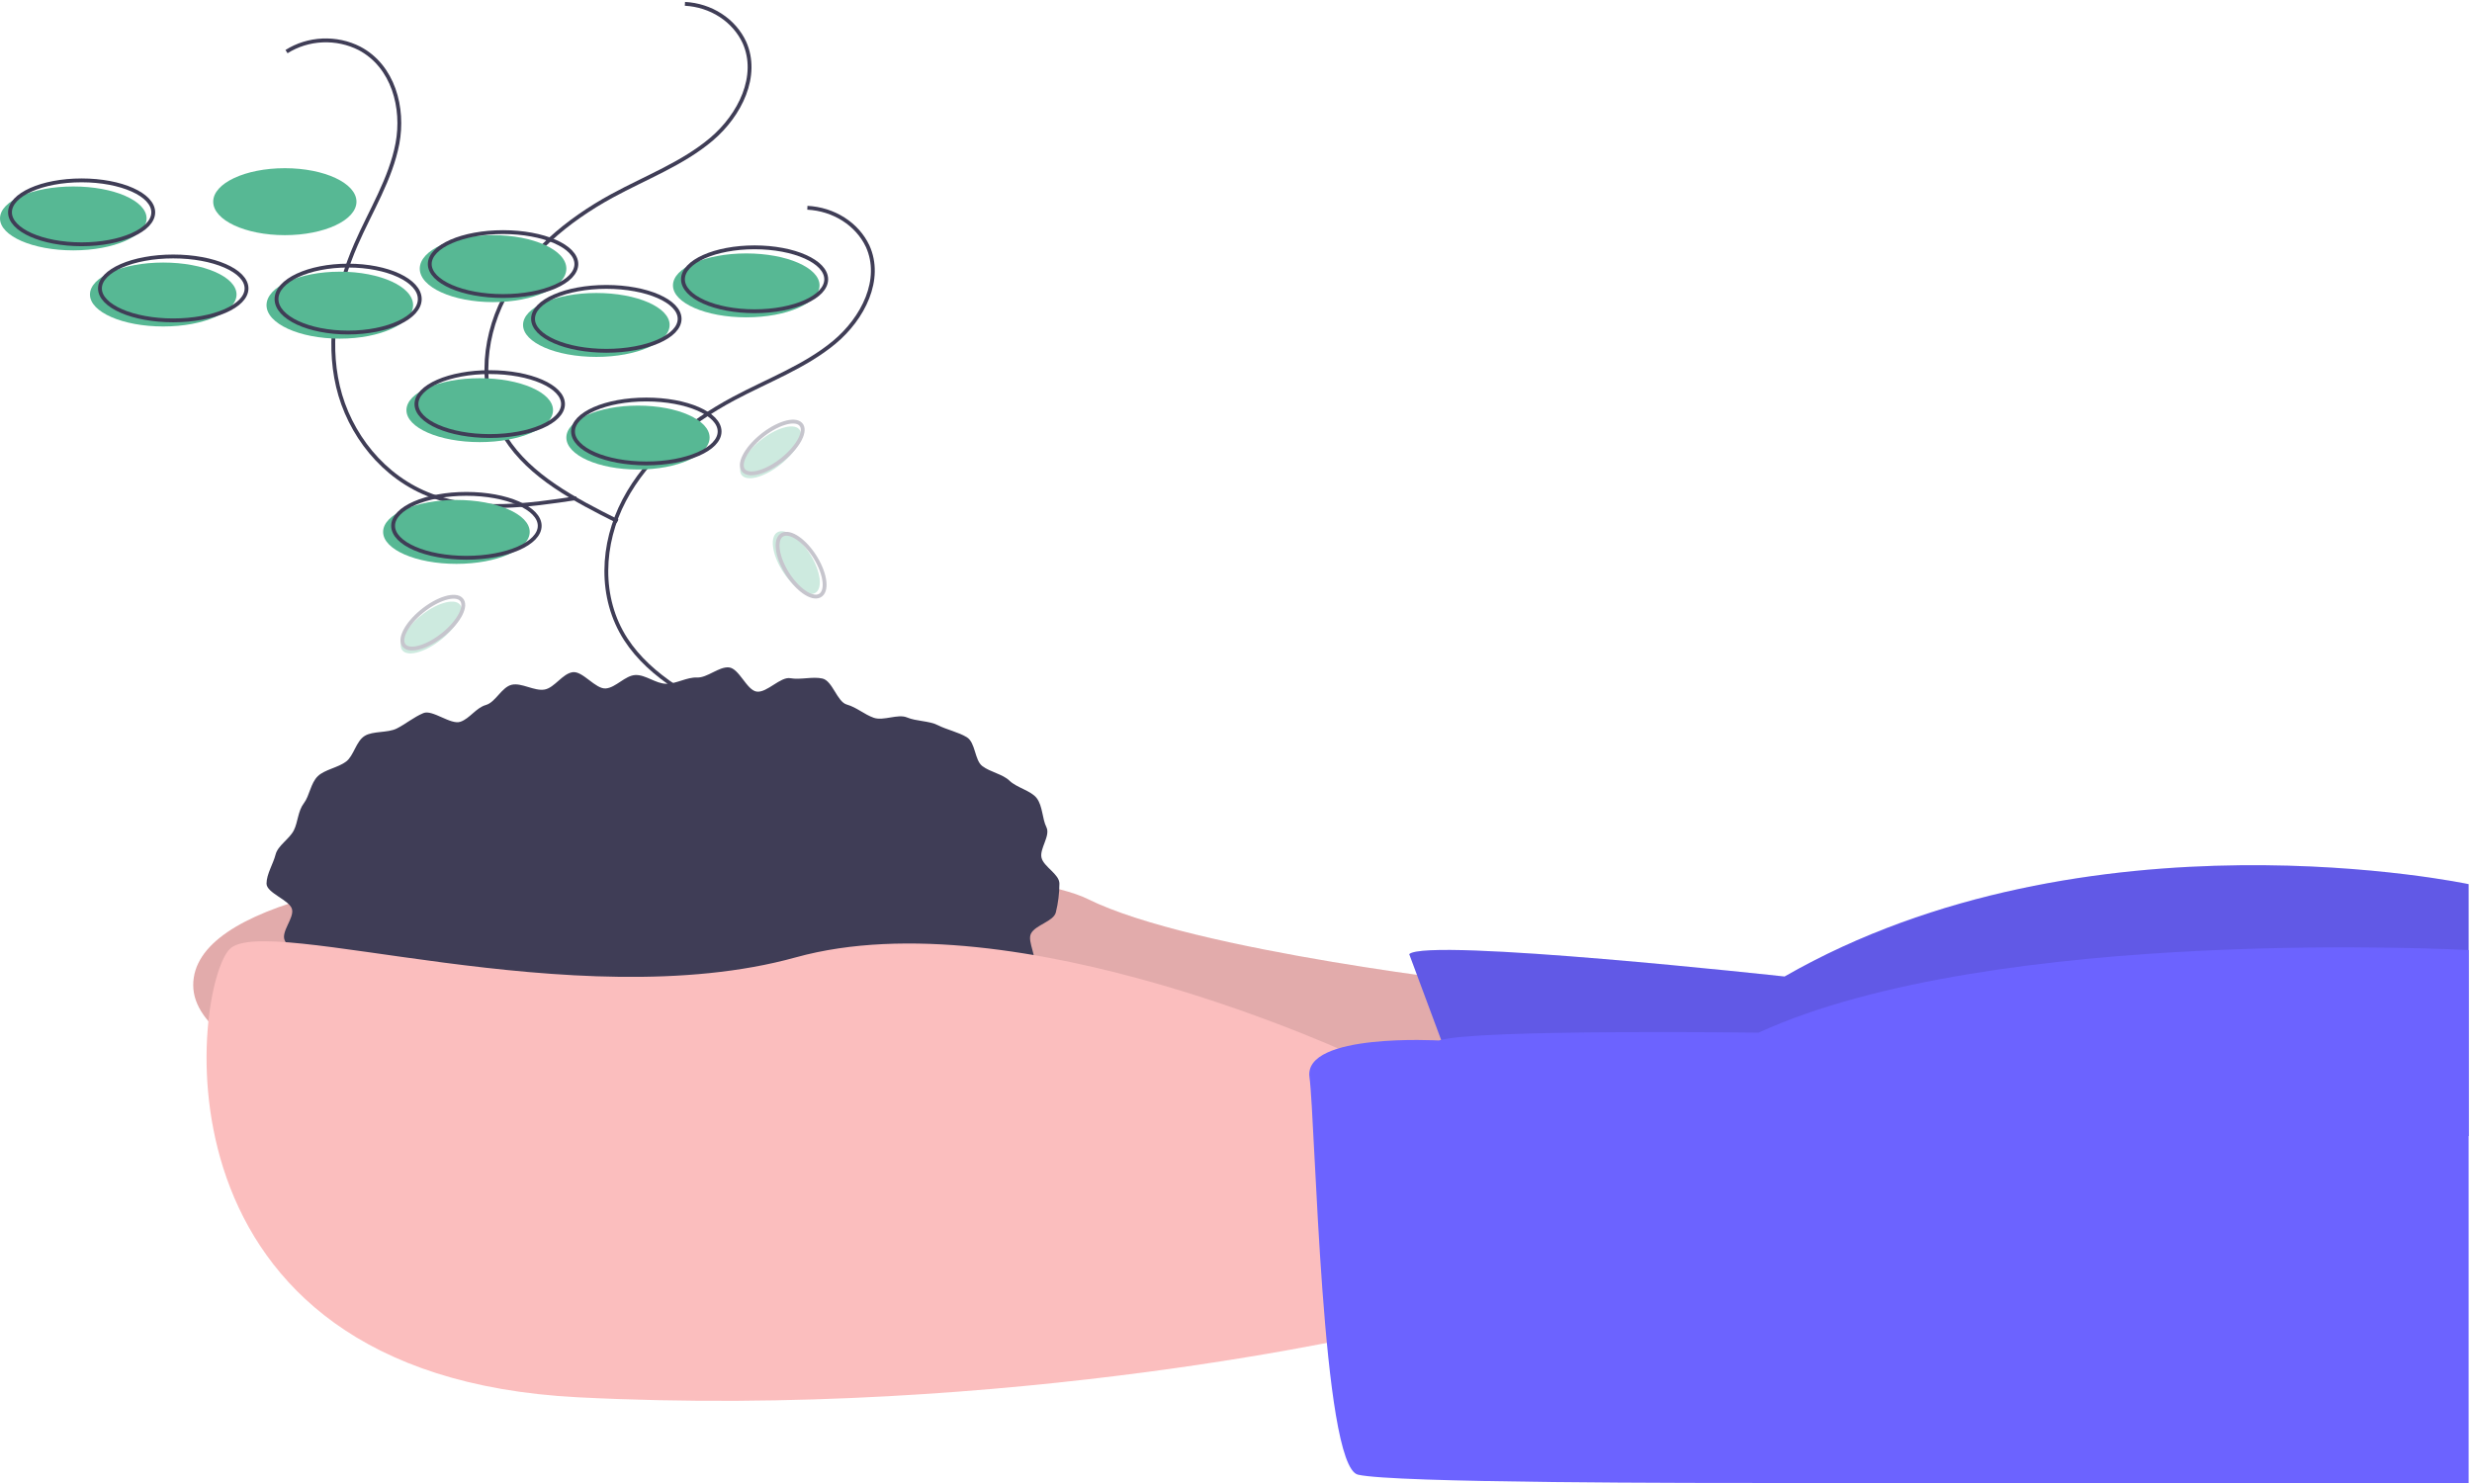
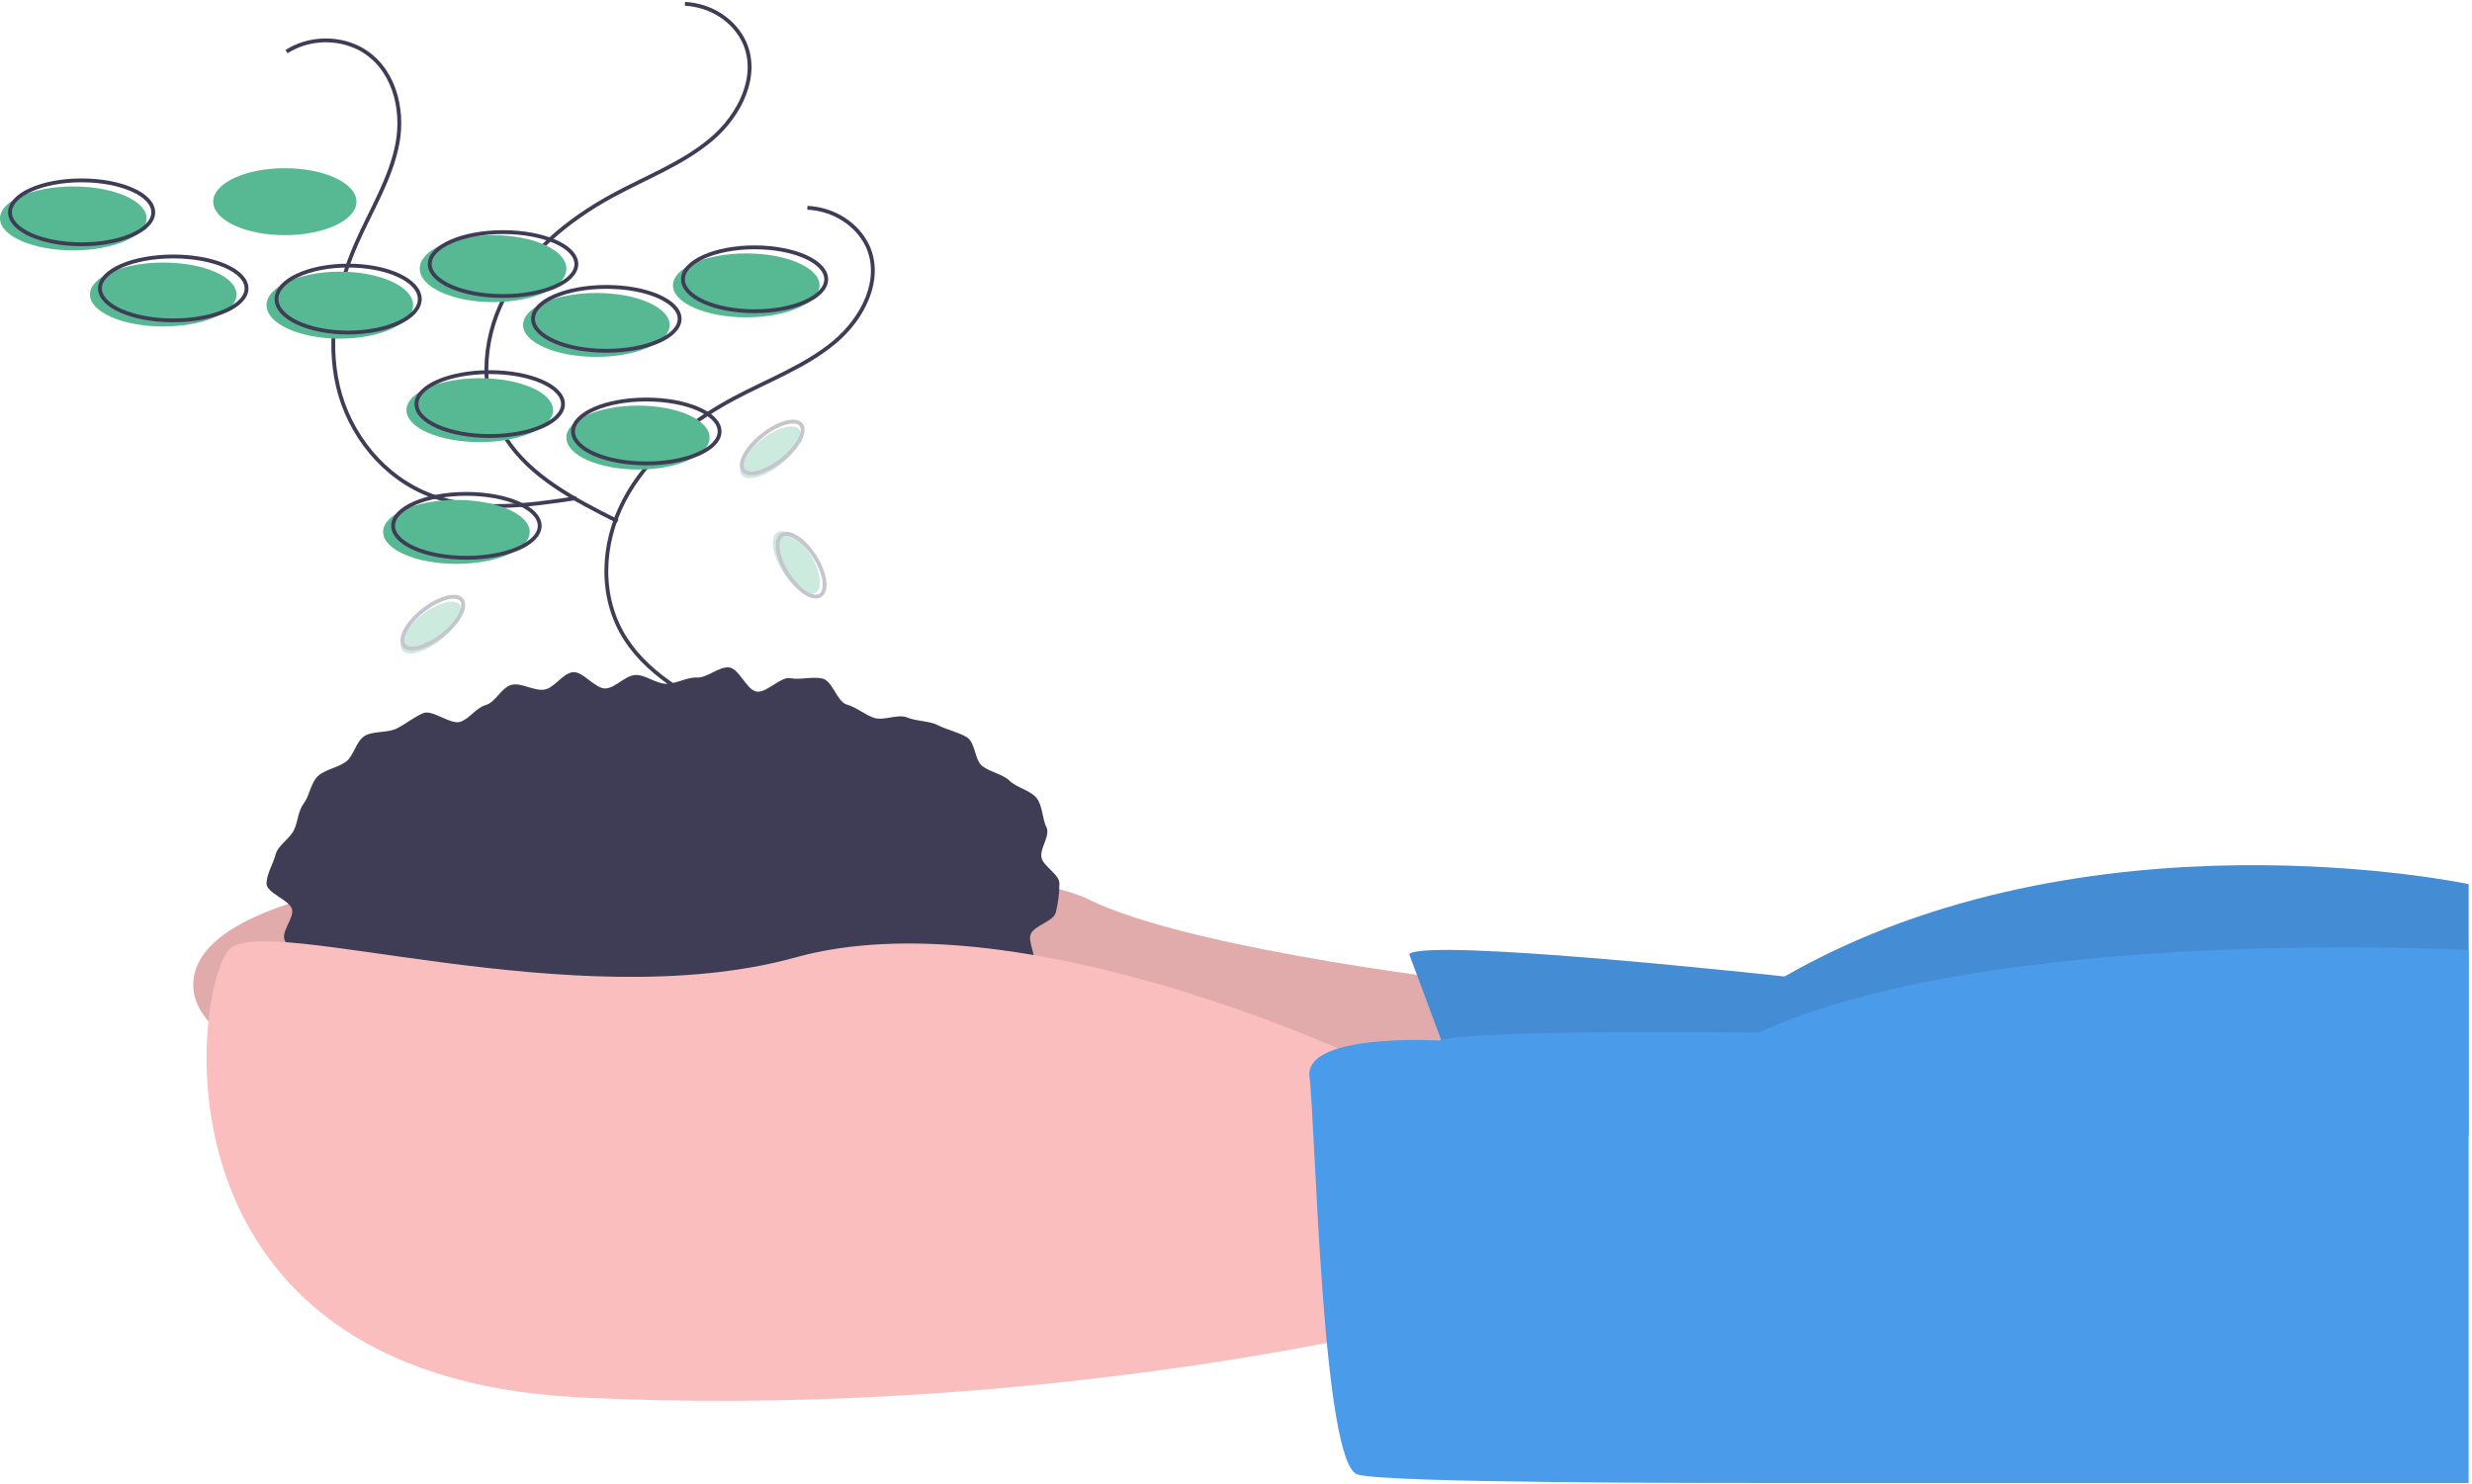
<svg xmlns="http://www.w3.org/2000/svg" width="643" height="386" viewBox="0 0 643 386" fill="none">
  <path d="M389.38 256.273C389.38 256.273 310.515 247.599 282.912 233.865C255.309 220.132 50.261 213.627 50.261 256.273C50.261 298.919 286.067 317.712 286.067 317.712L409.885 311.207L389.38 256.273Z" fill="#FBBEBE" />
  <path opacity="0.1" d="M389.38 256.273C389.38 256.273 310.515 247.599 282.912 233.865C255.309 220.132 50.261 213.627 50.261 256.273C50.261 298.919 286.067 317.712 286.067 317.712L409.885 311.207L389.38 256.273Z" fill="black" />
-   <path d="M366.556 248.211L383.09 292.63L642.124 295.542V230.007C642.124 230.007 542.919 208.89 464.186 254.037C464.186 254.037 371.28 243.842 366.556 248.211Z" fill="#6C63FF" />
+   <path d="M366.556 248.211L383.09 292.63L642.124 295.542V230.007C642.124 230.007 542.919 208.89 464.186 254.037C464.186 254.037 371.28 243.842 366.556 248.211Z" fill="#4B9BEB" />
  <path opacity="0.1" d="M366.556 248.211L383.09 292.63L642.124 295.542V230.007C642.124 230.007 542.919 208.89 464.186 254.037C464.186 254.037 371.28 243.842 366.556 248.211Z" fill="black" />
  <path d="M69.325 229.865C69.325 232.325 75.362 234.151 75.956 236.524C76.544 238.878 72.958 242.457 74.093 244.705C75.266 247.003 76.652 249.206 78.236 251.288C79.722 253.234 84.315 252.95 86.198 254.774C88.042 256.431 89.996 257.983 92.047 259.422C94.045 260.94 96.753 261.259 99.025 262.657C101.186 263.986 100.924 268.862 103.314 270.072C105.598 271.229 109.094 270.299 111.571 271.338C113.949 272.336 115.203 275.946 117.745 276.828C120.197 277.679 123.232 277.313 125.824 278.05C128.332 278.764 131.139 278.648 133.768 279.249C136.32 279.832 138.27 283.329 140.925 283.8C143.512 284.259 146.544 283.034 149.219 283.382C151.832 283.722 154.87 280.701 157.558 280.929C160.188 281.153 162.667 282.552 165.36 282.665C168.002 282.776 170.613 283.839 173.308 283.839C176.002 283.839 178.782 286.148 181.423 286.037C184.117 285.924 186.556 282.424 189.186 282.2C191.874 281.971 195.08 285.628 197.692 285.288C200.367 284.94 202.486 281.361 205.073 280.902C207.729 280.43 211.16 282.988 213.713 282.405C216.342 281.804 217.902 277.64 220.411 276.926C223.003 276.189 226.216 277.188 228.667 276.336C231.21 275.454 234.307 275.595 236.686 274.597C239.163 273.558 240.941 271.097 243.225 269.941C245.615 268.73 246.717 265.728 248.878 264.399C251.15 263 254.613 263.179 256.611 261.66C258.721 260.057 262.674 259.973 264.454 258.248C266.338 256.423 267.1 253.36 268.586 251.414C270.152 249.365 267.079 245.033 268.172 242.867C269.307 240.62 274.05 239.707 274.638 237.353C275.245 234.896 275.557 232.385 275.567 229.865C275.567 227.405 271.511 225.525 270.917 223.152C270.329 220.799 273.314 217.418 272.179 215.171C271.086 213.005 271.226 209.675 269.659 207.626C268.172 205.68 264.462 204.918 262.579 203.093C260.798 201.368 257.611 200.887 255.501 199.284C253.503 197.765 253.758 193.186 251.485 191.788C249.325 190.458 246.308 189.852 243.918 188.642C241.634 187.485 238.402 187.68 235.925 186.64C233.547 185.642 229.823 187.608 227.28 186.726C224.829 185.875 222.84 184.014 220.248 183.277C217.74 182.563 216.561 177.121 213.932 176.521C211.38 175.937 208.239 176.906 205.584 176.434C202.996 175.975 199.515 180.268 196.84 179.921C194.228 179.581 192.274 173.849 189.586 173.62C186.956 173.397 183.99 176.365 181.296 176.252C178.655 176.141 176.002 177.881 173.308 177.881C170.614 177.881 167.929 175.494 165.289 175.604C162.595 175.717 160.22 178.872 157.589 179.096C154.902 179.325 151.602 174.526 148.99 174.866C146.314 175.214 144.247 178.923 141.66 179.382C139.004 179.854 135.678 177.551 133.124 178.134C130.495 178.735 128.914 182.678 126.405 183.391C123.813 184.129 122.216 186.91 119.764 187.761C117.222 188.644 112.499 184.514 110.121 185.512C107.643 186.552 105.503 188.351 103.22 189.508C100.83 190.718 97.03 190.11 94.87 191.439C92.597 192.837 92.038 196.59 90.04 198.109C87.93 199.712 84.45 200.195 82.669 201.92C80.786 203.745 80.525 207.014 79.038 208.96C77.472 211.009 77.521 213.848 76.428 216.014C75.293 218.261 72.264 219.961 71.676 222.314C71.083 224.686 69.325 227.406 69.325 229.865Z" fill="#3F3D56" />
  <path d="M353.405 275.132C353.405 275.132 264.447 233.123 206.978 249.057C149.509 264.992 69.211 237.468 59.764 246.884C50.317 256.3 36.934 357.703 150.297 363.498C263.66 369.292 360.491 346.114 360.491 346.114L353.405 275.132Z" fill="#FBBEBE" />
-   <path d="M374.244 270.682C374.244 270.682 339.032 268.641 340.611 280.212C342.19 291.784 343.768 381.466 353.24 383.636C362.711 385.806 437.695 385.806 468.478 385.806H642.124V247.151C642.124 247.151 518.993 240.434 457.427 268.641C457.427 268.641 383.409 267.661 374.244 270.682Z" fill="#6C63FF" />
+   <path d="M374.244 270.682C374.244 270.682 339.032 268.641 340.611 280.212C342.19 291.784 343.768 381.466 353.24 383.636C362.711 385.806 437.695 385.806 468.478 385.806H642.124V247.151C642.124 247.151 518.993 240.434 457.427 268.641C457.427 268.641 383.409 267.661 374.244 270.682Z" fill="#4B9BEB" />
  <path d="M210.009 54.049C213.381 54.223 216.633 55.248 219.401 57.011C222.168 58.773 224.342 61.203 225.679 64.028C229.597 72.654 224.552 82.787 216.978 89.078C209.405 95.368 199.677 98.964 190.837 103.69C178.965 110.038 168.296 118.85 162.356 130.161C156.416 141.473 155.784 155.484 162.767 166.291C169.248 176.321 181.033 182.324 192.272 187.86" stroke="#3F3D56" stroke-miterlimit="10" />
  <path d="M178.159 1C181.489 1.174 184.7 2.206 187.433 3.979C190.166 5.752 192.313 8.196 193.633 11.038C197.502 19.715 192.52 29.908 185.041 36.236C177.563 42.563 167.956 46.18 159.227 50.934C147.503 57.32 136.968 66.184 131.102 77.562C125.236 88.941 124.612 103.035 131.507 113.906C137.907 123.995 149.545 130.034 160.644 135.603" stroke="#3F3D56" stroke-miterlimit="10" />
  <path d="M74.525 13.427C77.288 11.678 80.526 10.671 83.876 10.521C87.226 10.371 90.555 11.083 93.49 12.578C102.325 17.233 105.127 28.101 103.379 37.335C101.63 46.568 96.391 54.869 92.605 63.569C87.519 75.255 85.023 88.223 87.909 100.529C90.794 112.834 99.651 124.312 112.348 128.982C124.132 133.317 137.394 131.485 149.916 129.588" stroke="#3F3D56" stroke-miterlimit="10" />
  <path d="M165.947 122.143C155.657 122.143 147.316 118.42 147.316 113.829C147.316 109.237 155.657 105.515 165.947 105.515C176.237 105.515 184.578 109.237 184.578 113.829C184.578 118.42 176.237 122.143 165.947 122.143Z" fill="#57B894" />
  <path d="M168.113 120.559C157.584 120.559 149.049 116.837 149.049 112.245C149.049 107.654 157.584 103.932 168.113 103.932C178.642 103.932 187.178 107.654 187.178 112.245C187.178 116.837 178.642 120.559 168.113 120.559Z" stroke="#3F3D56" stroke-miterlimit="10" />
  <path d="M124.785 115.016C114.256 115.016 105.721 111.294 105.721 106.702C105.721 102.111 114.256 98.389 124.785 98.389C135.314 98.389 143.85 102.111 143.85 106.702C143.85 111.294 135.314 115.016 124.785 115.016Z" fill="#57B894" />
  <path d="M127.385 113.433C116.856 113.433 108.32 109.711 108.32 105.119C108.32 100.528 116.856 96.806 127.385 96.806C137.914 96.806 146.449 100.528 146.449 105.119C146.449 109.711 137.914 113.433 127.385 113.433Z" stroke="#3F3D56" stroke-miterlimit="10" />
  <path d="M118.719 146.687C108.19 146.687 99.655 142.965 99.655 138.374C99.655 133.782 108.19 130.06 118.719 130.06C129.248 130.06 137.784 133.782 137.784 138.374C137.784 142.965 129.248 146.687 118.719 146.687Z" fill="#57B894" />
  <path d="M121.319 145.104C110.79 145.104 102.255 141.382 102.255 136.79C102.255 132.199 110.79 128.477 121.319 128.477C131.848 128.477 140.383 132.199 140.383 136.79C140.383 141.382 131.848 145.104 121.319 145.104Z" stroke="#3F3D56" stroke-miterlimit="10" />
  <path d="M74.091 61.175C63.802 61.175 55.46 57.276 55.46 52.466C55.46 47.656 63.802 43.756 74.091 43.756C84.381 43.756 92.722 47.656 92.722 52.466C92.722 57.276 84.381 61.175 74.091 61.175Z" fill="#57B894" />
  <path d="M19.064 65.134C8.535 65.134 -7.62939e-06 61.412 -7.62939e-06 56.821C-7.62939e-06 52.229 8.535 48.507 19.064 48.507C29.593 48.507 38.129 52.229 38.129 56.821C38.129 61.412 29.593 65.134 19.064 65.134Z" fill="#57B894" />
  <path d="M21.231 63.551C10.941 63.551 2.6 59.829 2.6 55.237C2.6 50.645 10.941 46.923 21.231 46.923C31.521 46.923 39.862 50.645 39.862 55.237C39.862 59.829 31.521 63.551 21.231 63.551Z" stroke="#3F3D56" stroke-miterlimit="10" />
  <path d="M194.11 82.554C183.581 82.554 175.046 78.832 175.046 74.24C175.046 69.648 183.581 65.926 194.11 65.926C204.639 65.926 213.175 69.648 213.175 74.24C213.175 78.832 204.639 82.554 194.11 82.554Z" fill="#57B894" />
  <path d="M196.277 80.97C185.987 80.97 177.646 77.248 177.646 72.656C177.646 68.064 185.987 64.342 196.277 64.342C206.567 64.342 214.908 68.064 214.908 72.656C214.908 77.248 206.567 80.97 196.277 80.97Z" stroke="#3F3D56" stroke-miterlimit="10" />
  <path d="M128.251 78.594C117.722 78.594 109.187 74.695 109.187 69.885C109.187 65.075 117.722 61.175 128.251 61.175C138.78 61.175 147.316 65.075 147.316 69.885C147.316 74.695 138.78 78.594 128.251 78.594Z" fill="#57B894" />
  <path d="M130.851 77.011C120.322 77.011 111.787 73.288 111.787 68.697C111.787 64.106 120.322 60.383 130.851 60.383C141.38 60.383 149.916 64.106 149.916 68.697C149.916 73.288 141.38 77.011 130.851 77.011Z" stroke="#3F3D56" stroke-miterlimit="10" />
  <path d="M42.462 84.929C31.933 84.929 23.398 81.207 23.398 76.615C23.398 72.023 31.933 68.301 42.462 68.301C52.991 68.301 61.526 72.023 61.526 76.615C61.526 81.207 52.991 84.929 42.462 84.929Z" fill="#57B894" />
  <path d="M45.061 83.345C34.532 83.345 25.997 79.623 25.997 75.031C25.997 70.44 34.532 66.718 45.061 66.718C55.59 66.718 64.126 70.44 64.126 75.031C64.126 79.623 55.59 83.345 45.061 83.345Z" stroke="#3F3D56" stroke-miterlimit="10" />
  <path d="M88.39 88.096C77.861 88.096 69.325 84.197 69.325 79.386C69.325 74.576 77.861 70.677 88.39 70.677C98.919 70.677 107.454 74.576 107.454 79.386C107.454 84.197 98.919 88.096 88.39 88.096Z" fill="#57B894" />
  <path d="M90.556 86.512C80.266 86.512 71.925 82.613 71.925 77.803C71.925 72.993 80.266 69.093 90.556 69.093C100.846 69.093 109.187 72.993 109.187 77.803C109.187 82.613 100.846 86.512 90.556 86.512Z" stroke="#3F3D56" stroke-miterlimit="10" />
  <path d="M155.115 92.847C144.586 92.847 136.051 89.124 136.051 84.533C136.051 79.941 144.586 76.219 155.115 76.219C165.644 76.219 174.179 79.941 174.179 84.533C174.179 89.124 165.644 92.847 155.115 92.847Z" fill="#57B894" />
  <path d="M157.715 91.263C147.186 91.263 138.65 87.541 138.65 82.949C138.65 78.358 147.186 74.636 157.715 74.636C168.244 74.636 176.779 78.358 176.779 82.949C176.779 87.541 168.244 91.263 157.715 91.263Z" stroke="#3F3D56" stroke-miterlimit="10" />
  <g opacity="0.3">
    <path d="M203.384 148.288C200.713 143.904 200.226 139.489 202.295 138.428C204.365 137.367 208.207 140.061 210.878 144.445C213.549 148.83 214.036 153.244 211.967 154.305C209.897 155.366 206.055 152.672 203.384 148.288Z" fill="#57B894" />
    <path d="M204.632 148.951C201.961 144.566 201.474 140.152 203.543 139.091C205.612 138.03 209.455 140.724 212.125 145.108C214.796 149.492 215.283 153.907 213.214 154.968C211.145 156.029 207.302 153.335 204.632 148.951Z" stroke="#3F3D56" stroke-miterlimit="10" />
  </g>
  <g opacity="0.3">
    <path d="M104.768 169.306C103.187 167.686 105.212 163.656 109.291 160.307C113.37 156.957 117.958 155.556 119.539 157.177C121.12 158.797 119.095 162.827 115.016 166.176C110.937 169.526 106.349 170.927 104.768 169.306Z" fill="#57B894" />
    <path d="M105.2 168.045C103.619 166.424 105.644 162.395 109.723 159.045C113.802 155.696 118.39 154.294 119.971 155.915C121.552 157.536 119.527 161.565 115.448 164.914C111.369 168.264 106.781 169.665 105.2 168.045Z" stroke="#3F3D56" stroke-miterlimit="10" />
  </g>
  <g opacity="0.3">
    <path d="M193.059 123.739C191.478 122.119 193.503 118.089 197.582 114.74C201.661 111.39 206.249 109.989 207.83 111.61C209.411 113.231 207.386 117.26 203.307 120.609C199.228 123.959 194.64 125.36 193.059 123.739Z" fill="#57B894" />
    <path d="M193.491 122.478C191.91 120.857 193.935 116.828 198.014 113.478C202.093 110.129 206.681 108.727 208.262 110.348C209.843 111.969 207.818 115.998 203.739 119.348C199.66 122.697 195.072 124.098 193.491 122.478Z" stroke="#3F3D56" stroke-miterlimit="10" />
  </g>
</svg>
